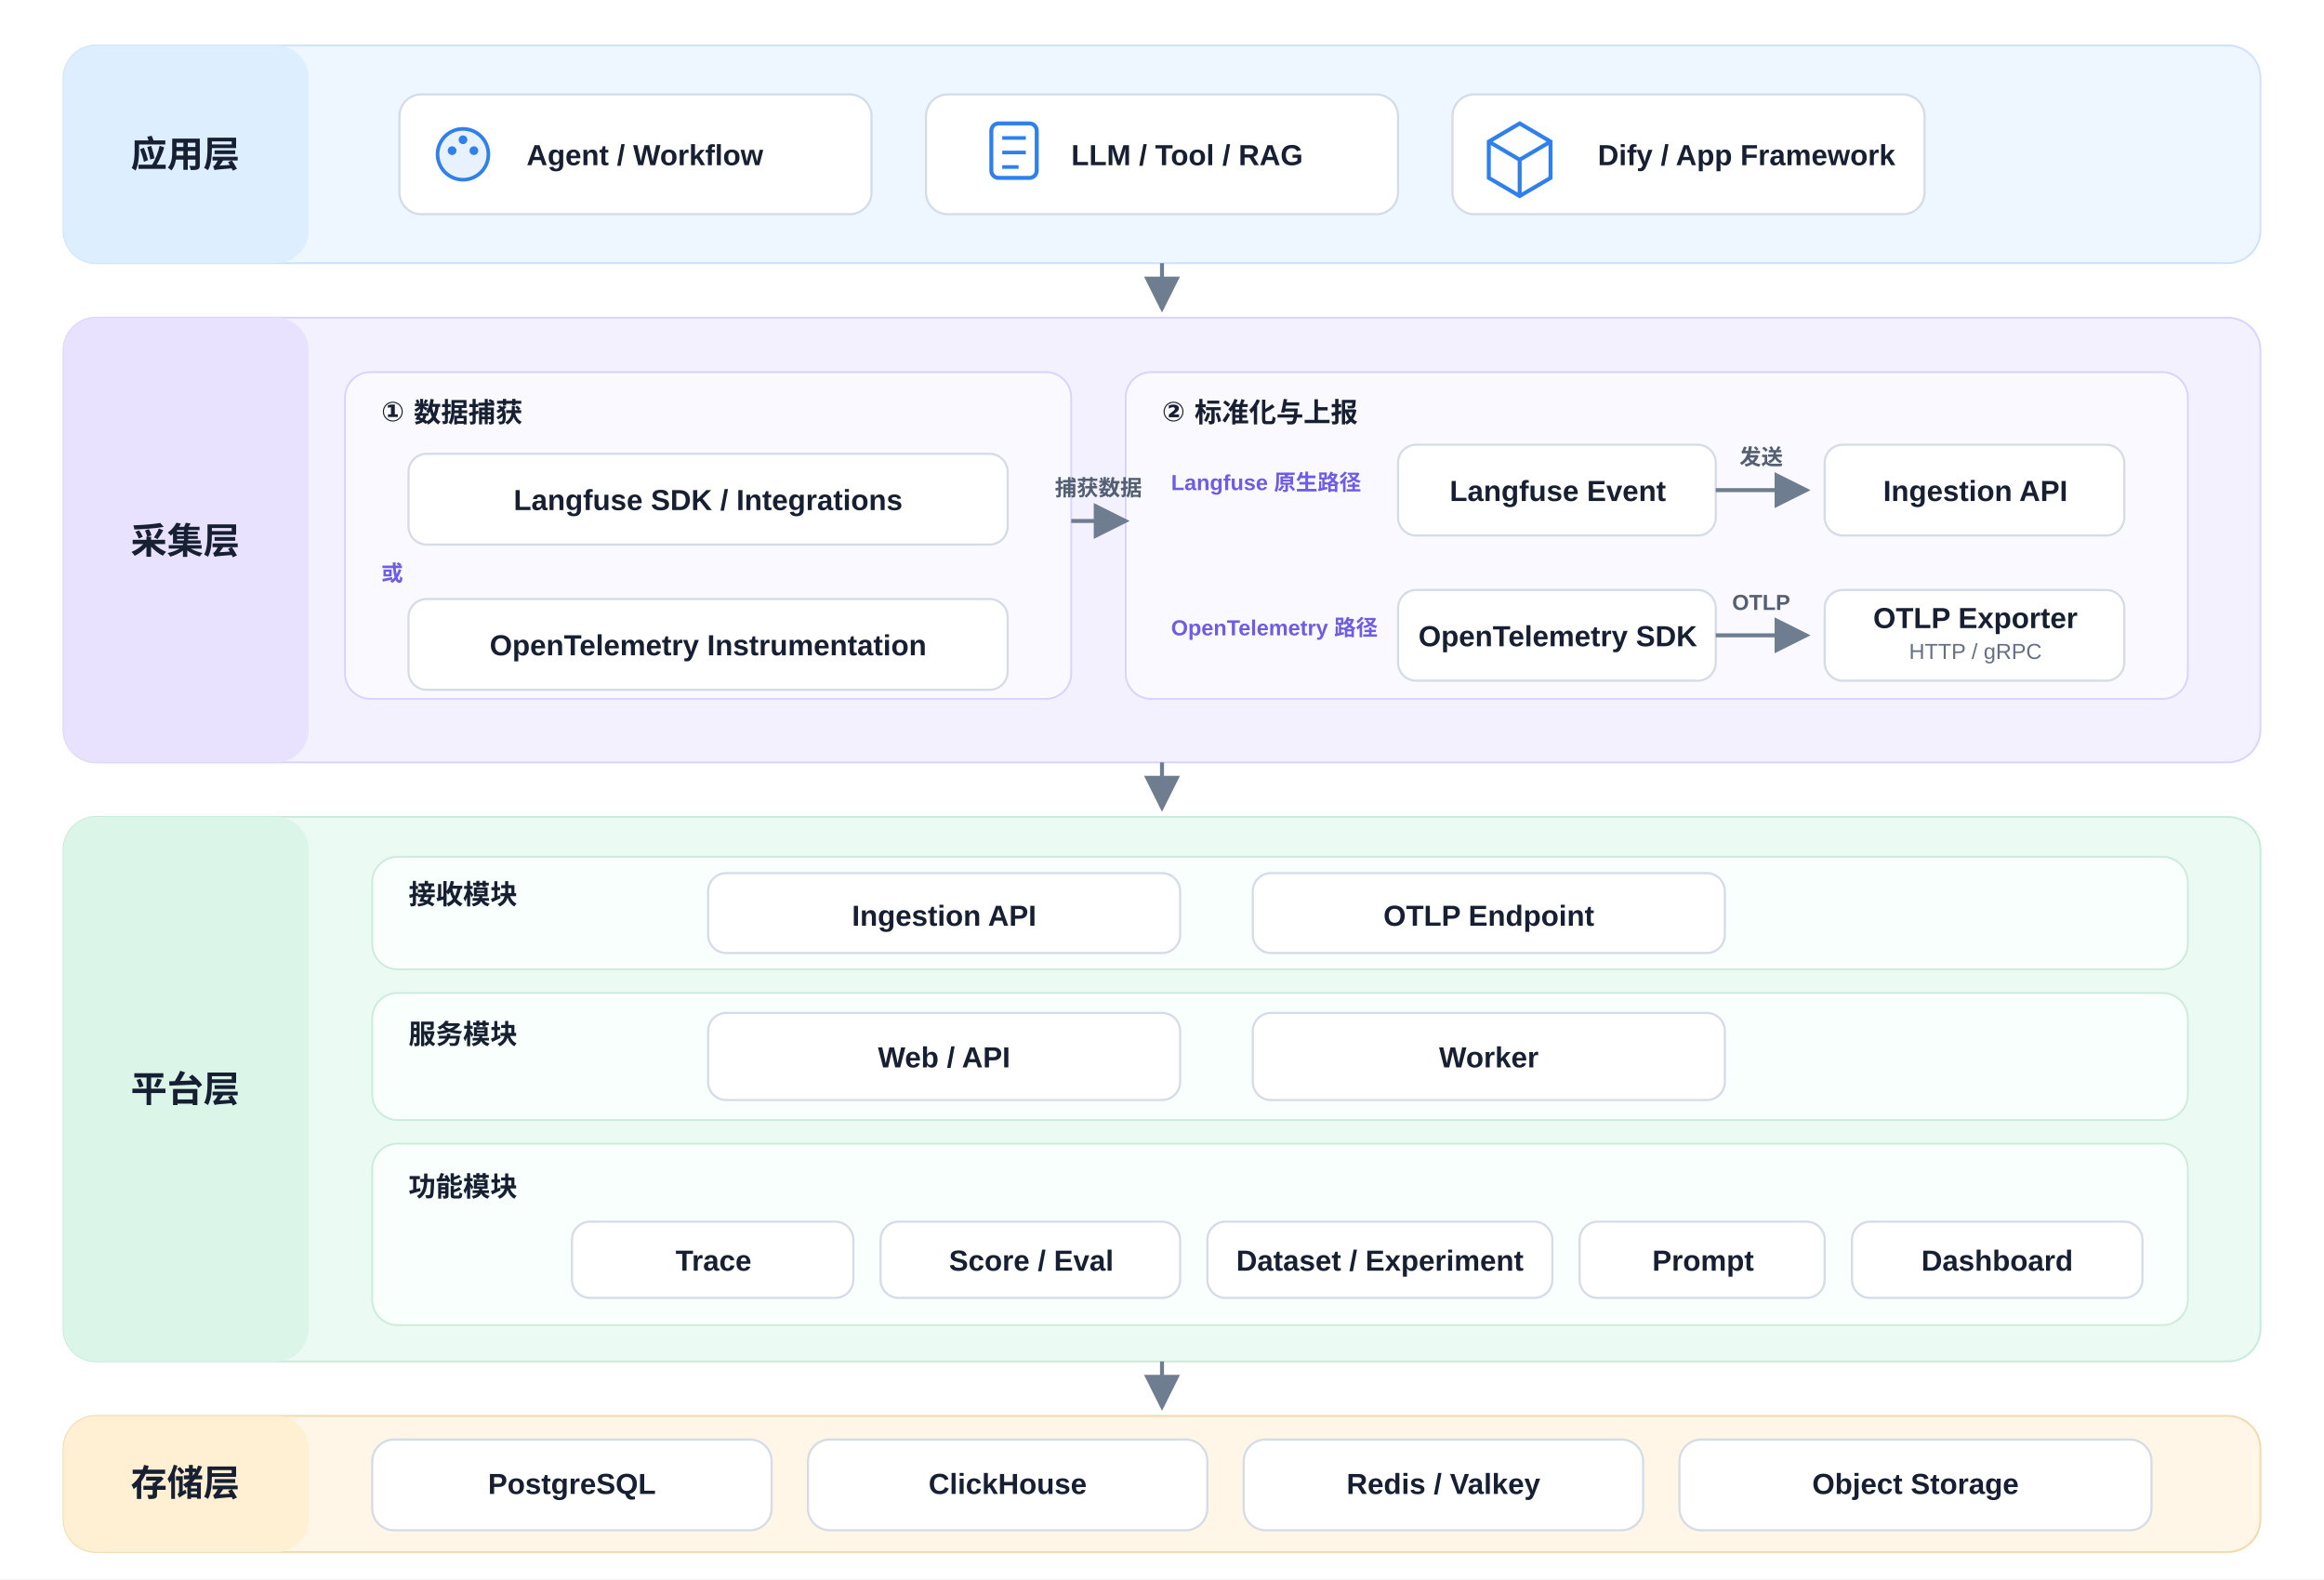
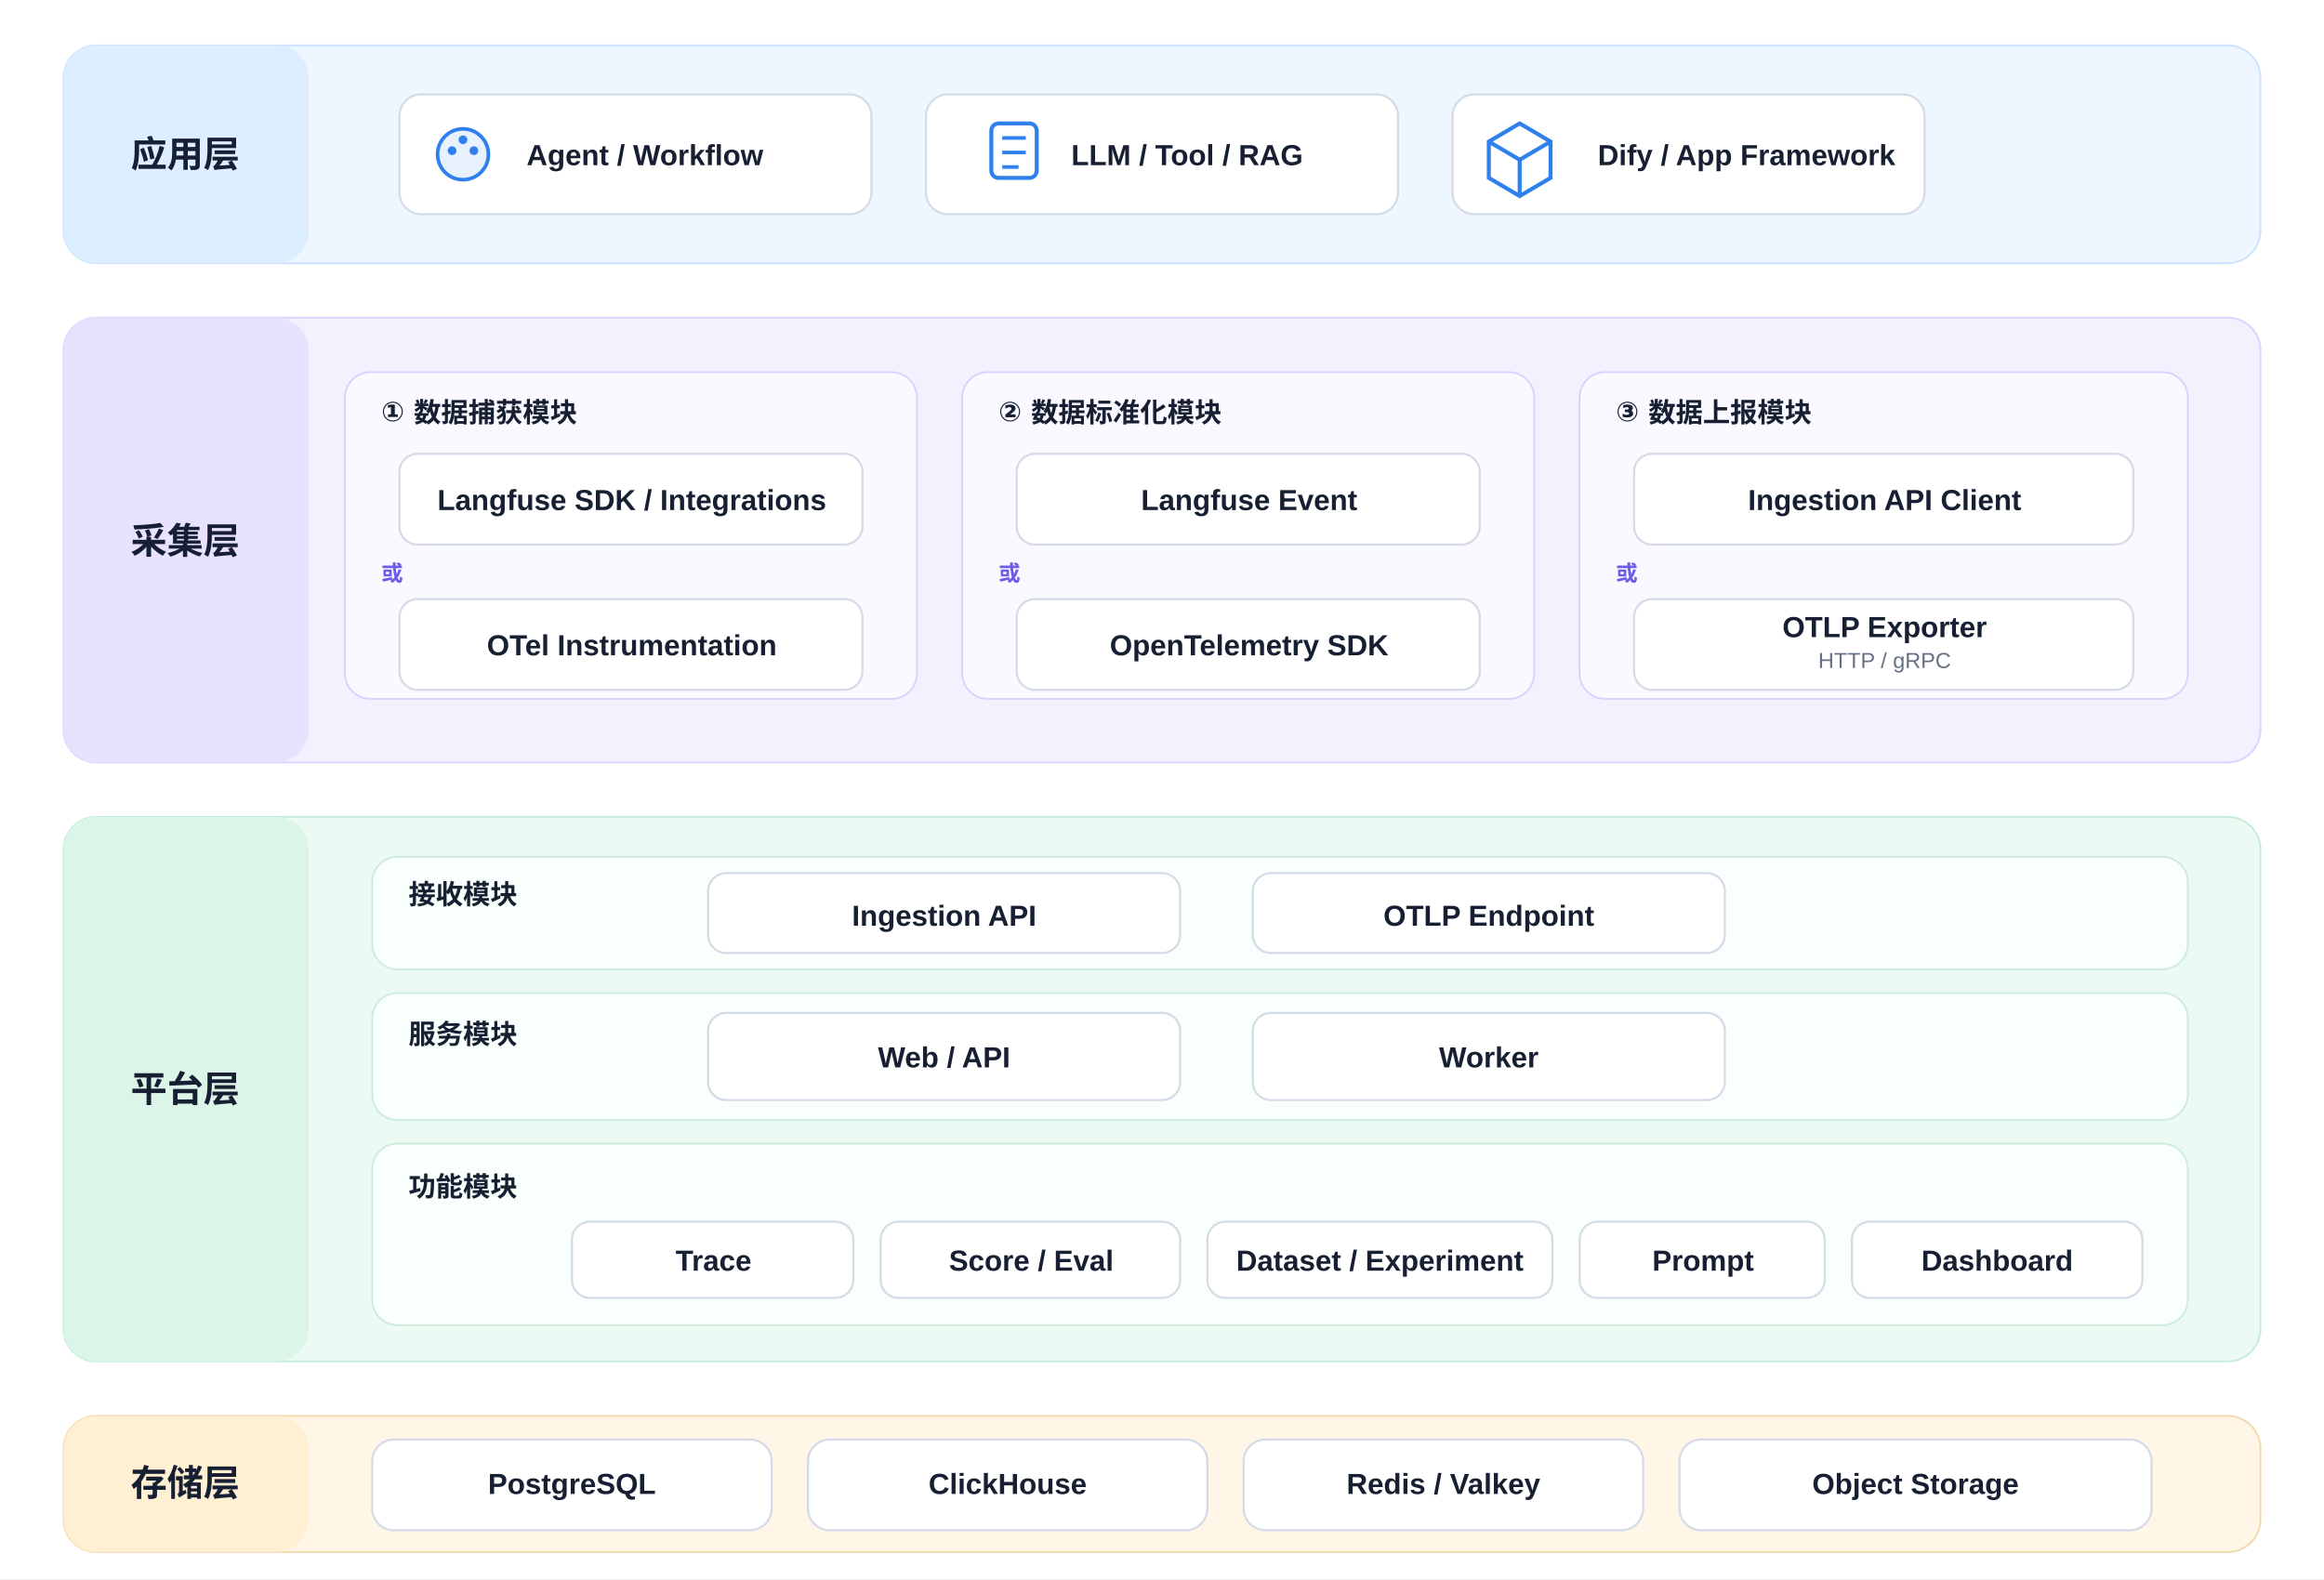
<svg xmlns="http://www.w3.org/2000/svg" width="1280" height="870" viewBox="0 0 1280 870">
  <defs>
-     <marker id="arrow" markerWidth="9" markerHeight="9" refX="8" refY="4.5" orient="auto">
-       <path d="M0 0L9 4.5 0 9Z" fill="#6f7d90" />
-     </marker>
    <style>
    text{font-family:Arial,"Microsoft YaHei",sans-serif;fill:#172033}
-     .layer{font-size:20px;font-weight:700}
-     .group{font-size:15px;font-weight:700}
-     .name{font-size:16px;font-weight:700}
-     .sub{font-size:12px;fill:#667085}
-     .flow{font-size:12px;font-weight:700;fill:#536074}
-     .route{font-size:12px;font-weight:700;fill:#6d5ce8}
-     .card{fill:#fff;stroke:#d5dce7;stroke-width:1.2}
-     .line{stroke:#6f7d90;stroke-width:2.2;fill:none;marker-end:url(#arrow)}
+     .layer{font-size:20px;font-weight:700}.group{font-size:15px;font-weight:700}.name{font-size:16px;font-weight:700}.sub{font-size:12px;fill:#667085}.route{font-size:12px;font-weight:700;fill:#6d5ce8}.card{fill:#fff;stroke:#d5dce7;stroke-width:1.2}
  </style>
  </defs>
  <rect width="1280" height="870" fill="#fff" />
  <rect x="35" y="25" width="1210" height="120" rx="18" fill="#eef6ff" stroke="#cce2ff" />
  <rect x="35" y="25" width="135" height="120" rx="18" fill="#dceeff" />
  <text x="102" y="92" text-anchor="middle" class="layer">应用层</text>
  <g>
    <rect x="220" y="52" width="260" height="66" rx="12" class="card" />
    <circle cx="255" cy="85" r="14" fill="#e8f2ff" stroke="#2f80ed" stroke-width="2" />
    <circle cx="249" cy="83" r="2.4" fill="#2f80ed" />
    <circle cx="255" cy="77" r="2.4" fill="#2f80ed" />
    <circle cx="261" cy="83" r="2.4" fill="#2f80ed" />
    <text x="290" y="91" class="name">Agent / Workflow</text>
    <rect x="510" y="52" width="260" height="66" rx="12" class="card" />
    <rect x="546" y="68" width="25" height="30" rx="4" fill="none" stroke="#2f80ed" stroke-width="2.2" />
    <path d="M552 76h13M552 84h13M552 92h9" stroke="#2f80ed" stroke-width="2" />
    <text x="590" y="91" class="name">LLM / Tool / RAG</text>
    <rect x="800" y="52" width="260" height="66" rx="12" class="card" />
    <path d="M837 68l17 10v20l-17 10-17-10V78zM820 78l17 10 17-10M837 88v20" fill="none" stroke="#2f80ed" stroke-width="2.2" />
    <text x="880" y="91" class="name">Dify / App Framework</text>
  </g>
-   <path d="M640 145V170" class="line" />
  <rect x="35" y="175" width="1210" height="245" rx="18" fill="#f4f1ff" stroke="#dad2ff" />
  <rect x="35" y="175" width="135" height="245" rx="18" fill="#e8e2ff" />
  <text x="102" y="305" text-anchor="middle" class="layer">采集层</text>
-   <rect x="190" y="205" width="400" height="180" rx="14" fill="#faf9ff" stroke="#d9d2ff" />
-   <text x="210" y="232" class="group">① 数据捕获</text>
-   <rect x="225" y="250" width="330" height="50" rx="10" class="card" />
-   <text x="390" y="281" text-anchor="middle" class="name">Langfuse SDK / Integrations</text>
+   <rect x="190" y="205" width="315" height="180" rx="14" fill="#faf9ff" stroke="#d9d2ff" />
+   <text x="210" y="232" class="group">① 数据捕获模块</text>
+   <rect x="220" y="250" width="255" height="50" rx="10" class="card" />
+   <text x="348" y="281" text-anchor="middle" class="name">Langfuse SDK / Integrations</text>
  <text x="210" y="320" class="route">或</text>
-   <rect x="225" y="330" width="330" height="50" rx="10" class="card" />
-   <text x="390" y="361" text-anchor="middle" class="name">OpenTelemetry Instrumentation</text>
-   <rect x="620" y="205" width="585" height="180" rx="14" fill="#faf9ff" stroke="#d9d2ff" />
-   <text x="640" y="232" class="group">② 标准化与上报</text>
-   <text x="645" y="270" class="route">Langfuse 原生路径</text>
-   <rect x="770" y="245" width="175" height="50" rx="10" class="card" />
-   <text x="858" y="276" text-anchor="middle" class="name">Langfuse Event</text>
-   <path d="M945 270H995" class="line" />
-   <text x="970" y="256" text-anchor="middle" class="flow">发送</text>
-   <rect x="1005" y="245" width="165" height="50" rx="10" class="card" />
-   <text x="1088" y="276" text-anchor="middle" class="name">Ingestion API</text>
-   <text x="645" y="350" class="route">OpenTelemetry 路径</text>
-   <rect x="770" y="325" width="175" height="50" rx="10" class="card" />
-   <text x="858" y="356" text-anchor="middle" class="name">OpenTelemetry SDK</text>
-   <path d="M945 350H995" class="line" />
-   <text x="970" y="336" text-anchor="middle" class="flow">OTLP</text>
-   <rect x="1005" y="325" width="165" height="50" rx="10" class="card" />
-   <text x="1088" y="346" text-anchor="middle" class="name">OTLP Exporter</text>
-   <text x="1088" y="363" text-anchor="middle" class="sub">HTTP / gRPC</text>
-   <path d="M590 287H620" class="line" />
-   <text x="605" y="273" text-anchor="middle" class="flow">捕获数据</text>
-   <path d="M640 420V445" class="line" />
+   <rect x="220" y="330" width="255" height="50" rx="10" class="card" />
+   <text x="348" y="361" text-anchor="middle" class="name">OTel Instrumentation</text>
+   <rect x="530" y="205" width="315" height="180" rx="14" fill="#faf9ff" stroke="#d9d2ff" />
+   <text x="550" y="232" class="group">② 数据标准化模块</text>
+   <rect x="560" y="250" width="255" height="50" rx="10" class="card" />
+   <text x="688" y="281" text-anchor="middle" class="name">Langfuse Event</text>
+   <text x="550" y="320" class="route">或</text>
+   <rect x="560" y="330" width="255" height="50" rx="10" class="card" />
+   <text x="688" y="361" text-anchor="middle" class="name">OpenTelemetry SDK</text>
+   <rect x="870" y="205" width="335" height="180" rx="14" fill="#faf9ff" stroke="#d9d2ff" />
+   <text x="890" y="232" class="group">③ 数据上报模块</text>
+   <rect x="900" y="250" width="275" height="50" rx="10" class="card" />
+   <text x="1038" y="281" text-anchor="middle" class="name">Ingestion API Client</text>
+   <text x="890" y="320" class="route">或</text>
+   <rect x="900" y="330" width="275" height="50" rx="10" class="card" />
+   <text x="1038" y="351" text-anchor="middle" class="name">OTLP Exporter</text>
+   <text x="1038" y="368" text-anchor="middle" class="sub">HTTP / gRPC</text>
  <rect x="35" y="450" width="1210" height="300" rx="18" fill="#ecfaf4" stroke="#c5ecd9" />
  <rect x="35" y="450" width="135" height="300" rx="18" fill="#dcf5e9" />
  <text x="102" y="607" text-anchor="middle" class="layer">平台层</text>
  <rect x="205" y="472" width="1000" height="62" rx="14" fill="#f9fffc" stroke="#cdebdc" />
  <text x="225" y="498" class="group">接收模块</text>
  <rect x="390" y="481" width="260" height="44" rx="10" class="card" />
  <text x="520" y="510" text-anchor="middle" class="name">Ingestion API</text>
  <rect x="690" y="481" width="260" height="44" rx="10" class="card" />
  <text x="820" y="510" text-anchor="middle" class="name">OTLP Endpoint</text>
  <rect x="205" y="547" width="1000" height="70" rx="14" fill="#f9fffc" stroke="#cdebdc" />
  <text x="225" y="575" class="group">服务模块</text>
  <rect x="390" y="558" width="260" height="48" rx="10" class="card" />
  <text x="520" y="588" text-anchor="middle" class="name">Web / API</text>
  <rect x="690" y="558" width="260" height="48" rx="10" class="card" />
  <text x="820" y="588" text-anchor="middle" class="name">Worker</text>
  <rect x="205" y="630" width="1000" height="100" rx="14" fill="#f9fffc" stroke="#cdebdc" />
  <text x="225" y="659" class="group">功能模块</text>
  <g>
    <rect x="315" y="673" width="155" height="42" rx="10" class="card" />
    <text x="393" y="700" text-anchor="middle" class="name">Trace</text>
    <rect x="485" y="673" width="165" height="42" rx="10" class="card" />
    <text x="568" y="700" text-anchor="middle" class="name">Score / Eval</text>
    <rect x="665" y="673" width="190" height="42" rx="10" class="card" />
    <text x="760" y="700" text-anchor="middle" class="name">Dataset / Experiment</text>
    <rect x="870" y="673" width="135" height="42" rx="10" class="card" />
    <text x="938" y="700" text-anchor="middle" class="name">Prompt</text>
    <rect x="1020" y="673" width="160" height="42" rx="10" class="card" />
    <text x="1100" y="700" text-anchor="middle" class="name">Dashboard</text>
  </g>
-   <path d="M640 750V775" class="line" />
  <rect x="35" y="780" width="1210" height="75" rx="18" fill="#fff6e8" stroke="#f2d9ac" />
  <rect x="35" y="780" width="135" height="75" rx="18" fill="#ffefd3" />
  <text x="102" y="824" text-anchor="middle" class="layer">存储层</text>
  <g>
    <rect x="205" y="793" width="220" height="50" rx="12" class="card" />
    <text x="315" y="823" text-anchor="middle" class="name">PostgreSQL</text>
    <rect x="445" y="793" width="220" height="50" rx="12" class="card" />
    <text x="555" y="823" text-anchor="middle" class="name">ClickHouse</text>
    <rect x="685" y="793" width="220" height="50" rx="12" class="card" />
    <text x="795" y="823" text-anchor="middle" class="name">Redis / Valkey</text>
    <rect x="925" y="793" width="260" height="50" rx="12" class="card" />
    <text x="1055" y="823" text-anchor="middle" class="name">Object Storage</text>
  </g>
</svg>
